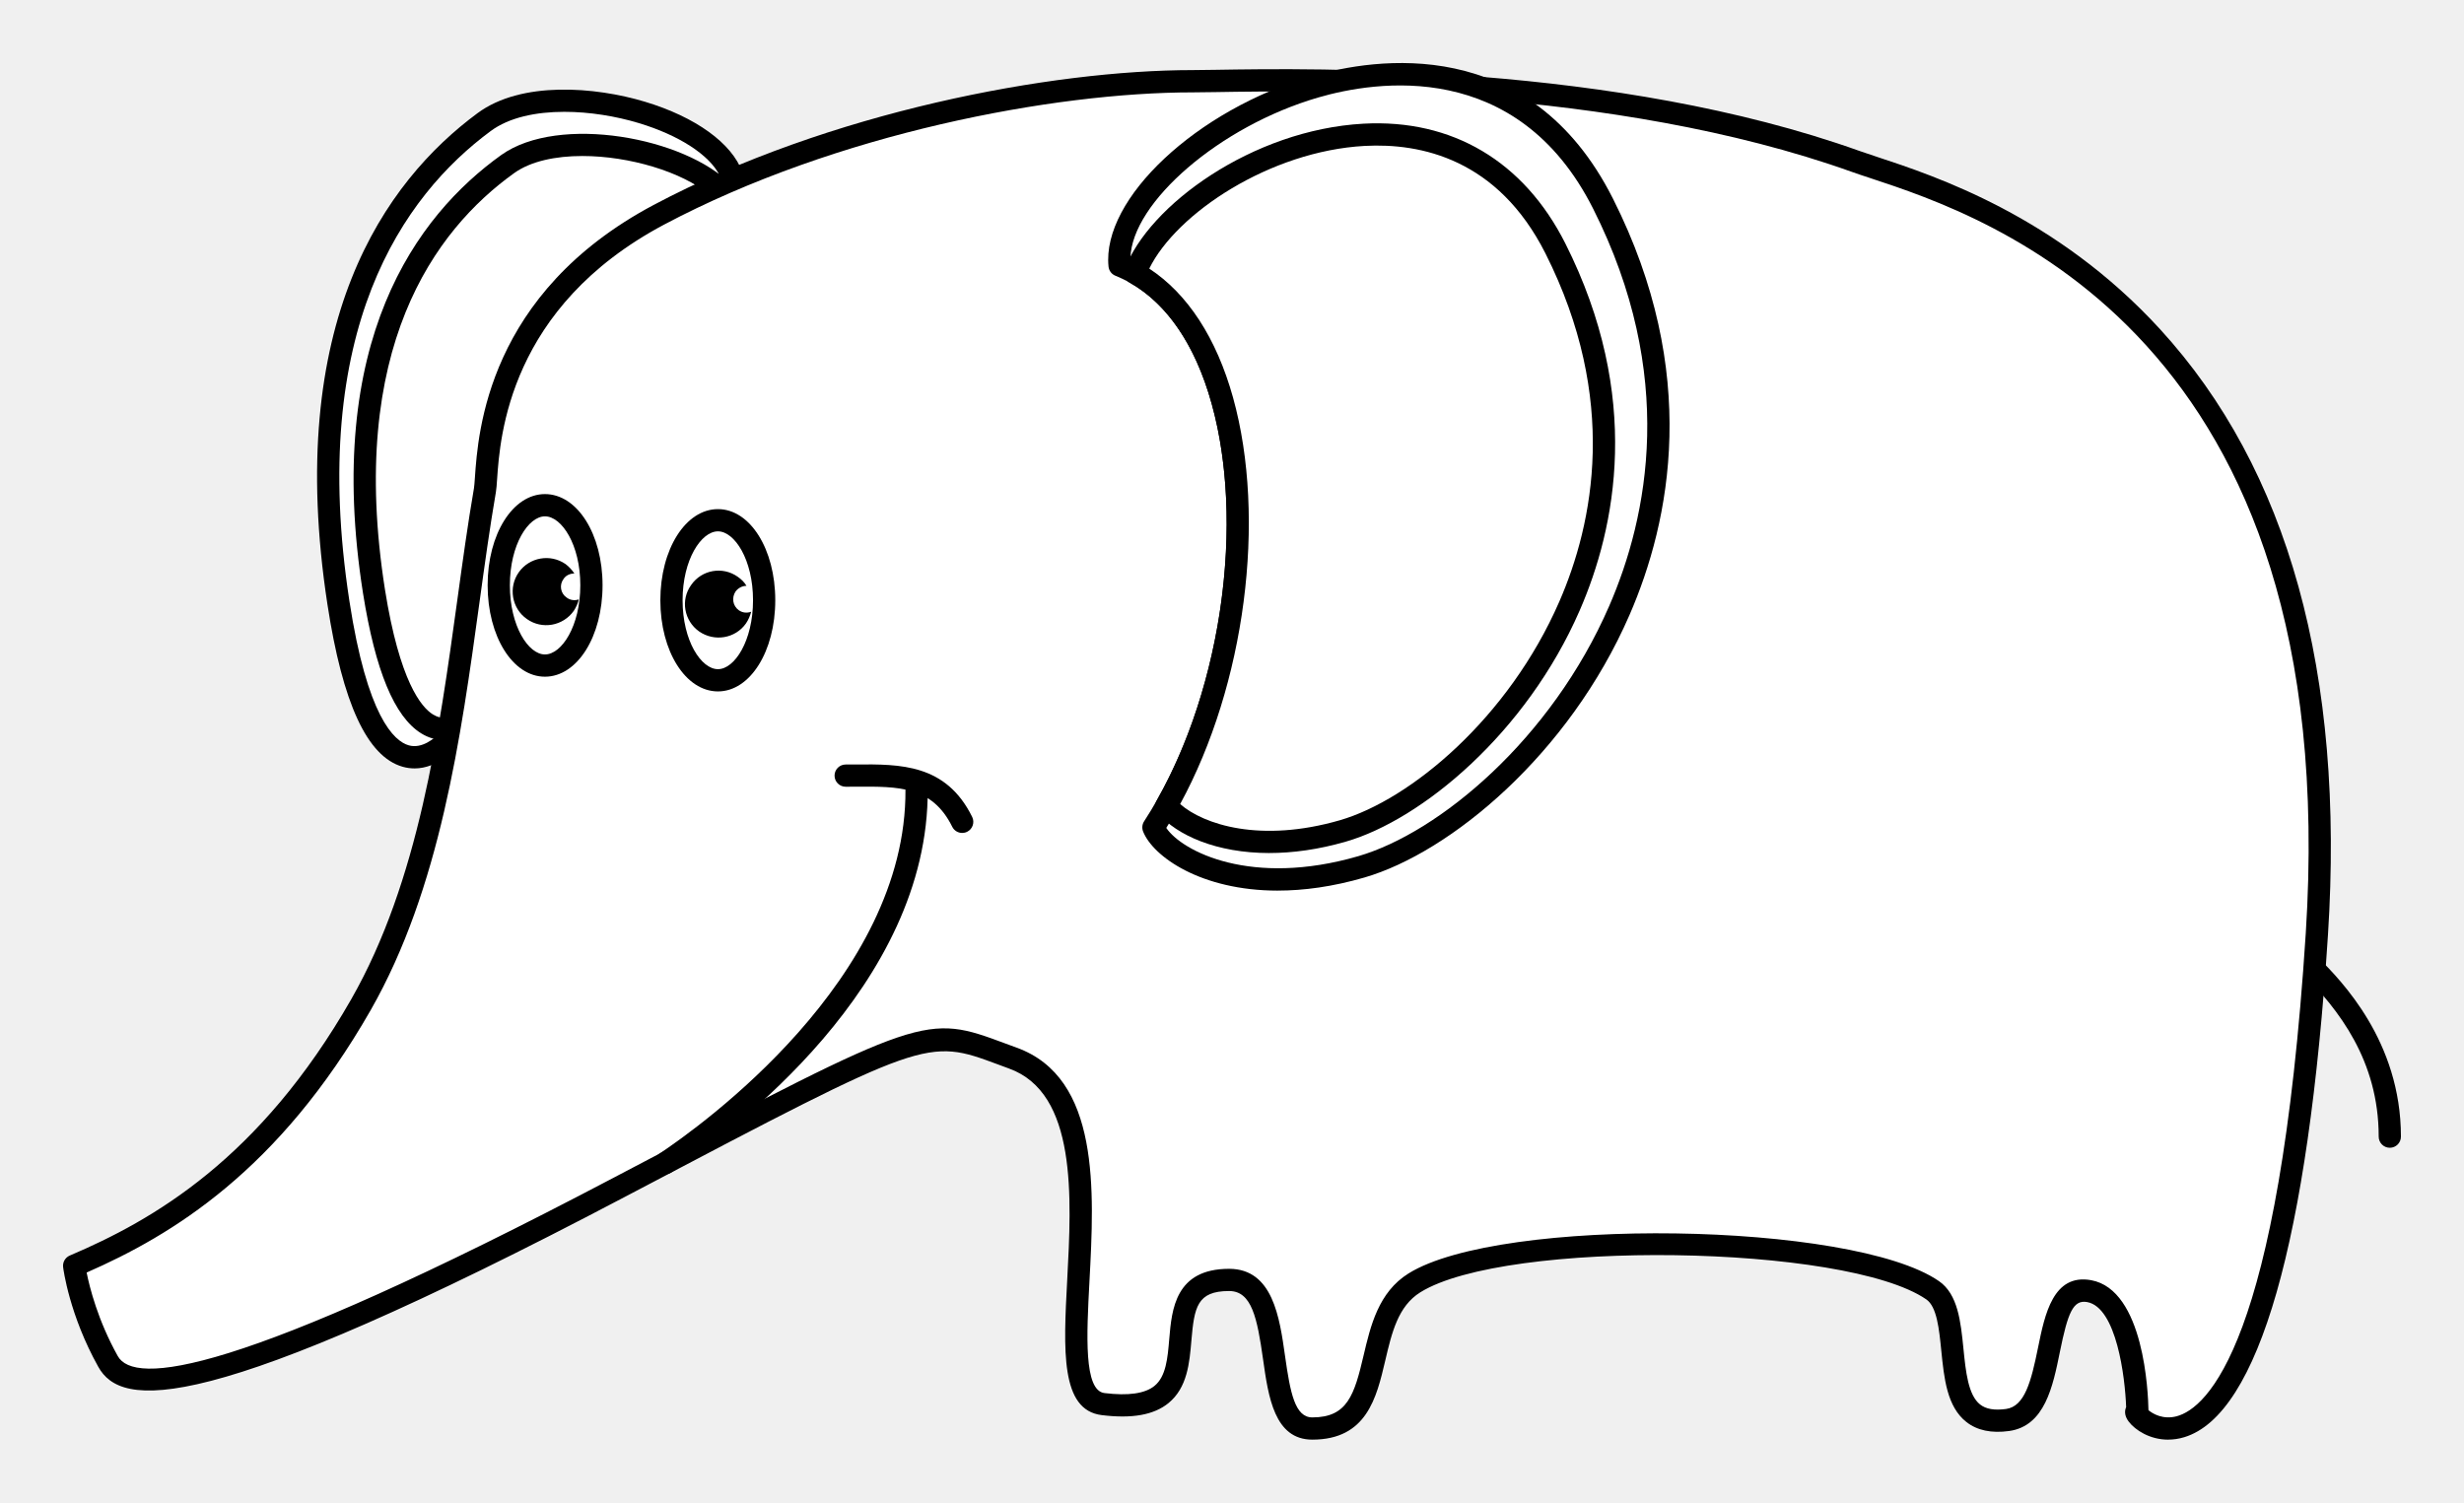
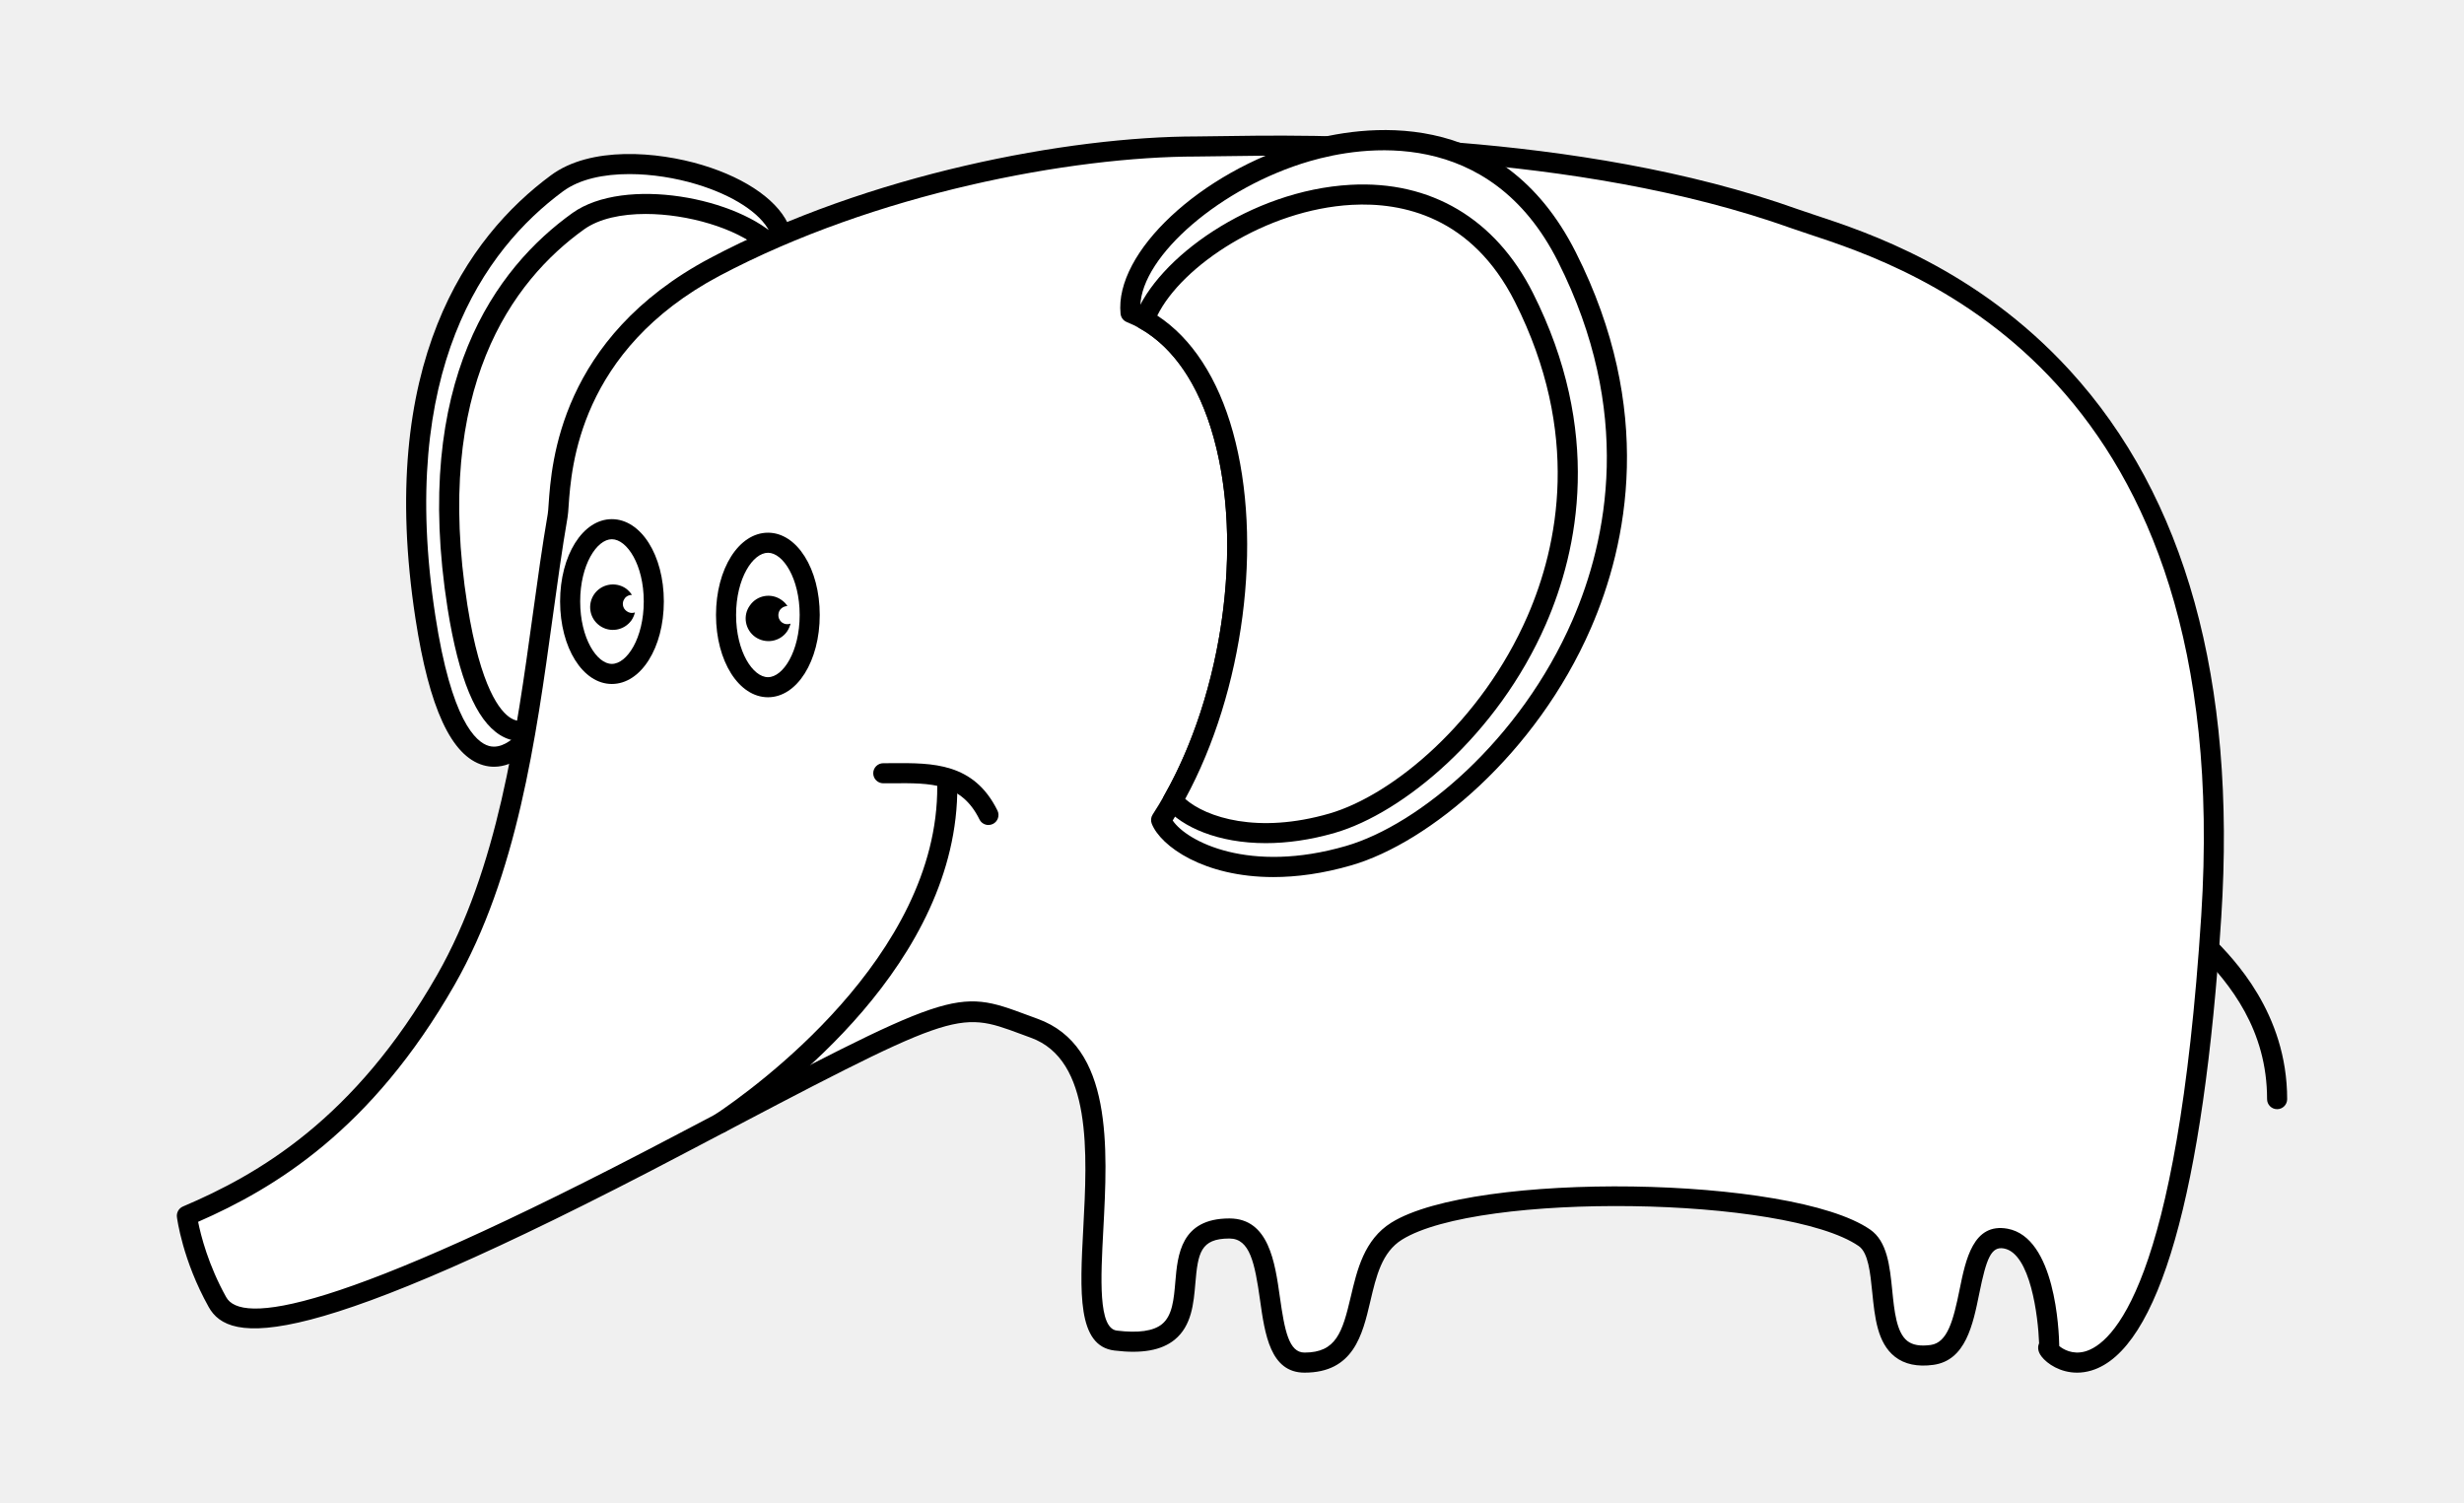
- <svg xmlns="http://www.w3.org/2000/svg" width="443.114" height="270.246" viewBox="0 0 117.241 71.503" version="1.1" id="svg5227">
+ <svg xmlns="http://www.w3.org/2000/svg" width="443.114" height="270.246" version="1.1" style="clip-rule:evenodd;fill-rule:evenodd;image-rendering:optimizeQuality;shape-rendering:geometricPrecision;text-rendering:geometricPrecision" viewBox="0 0 2623.467 1600" id="svg5227">
  <defs id="defs5221" />
  <g id="layer1" transform="translate(-4.123703,-3.846864)">
-     <path d="m 117.835,58.461 c -0.292,0 -0.529,-0.237 -0.529,-0.529 0,-3.646 -1.931,-6.063 -3.613,-7.761 -0.206,-0.208 -0.204,-0.543 0.004,-0.749 0.207,-0.206 0.542,-0.204 0.748,0.004 1.072,1.082 3.919,3.957 3.919,8.506 0,0.292 -0.237,0.529 -0.529,0.529" style="fill:#000000;fill-opacity:1;fill-rule:nonzero;stroke:none;stroke-width:0.035" id="path372" />
-     <path d="M 25.406,39.101 38.944,12.207 c -1.064,-2.94 -8.694,-4.844 -11.788,-2.548 -3.808,2.814 -9.03,9.184 -6.93,22.862 1.638,10.696 5.18,6.58 5.18,6.58 v 0" style="fill:#ffffff;fill-opacity:1;fill-rule:evenodd;stroke:none;stroke-width:0.035" id="path374" />
-     <path d="m 25.406,39.101 h 0.003 z m 5.571,-29.933 c -1.35,0 -2.627,0.264 -3.506,0.915 -4.161,3.075 -8.704,9.45 -6.723,22.357 0.845,5.517 2.13,6.673 2.822,6.871 0.646,0.185 1.244,-0.362 1.397,-0.516 l 13.394,-26.607 c -0.485,-0.969 -1.928,-1.908 -3.847,-2.486 -1.086,-0.327 -2.34,-0.534 -3.537,-0.534 z m -7.131,31.242 c -0.182,0 -0.371,-0.024 -0.568,-0.08 -1.683,-0.483 -2.853,-3.011 -3.575,-7.728 -2.062,-13.43 2.744,-20.121 7.139,-23.368 2.085,-1.547 5.6,-1.26 7.977,-0.544 2.4,0.723 4.128,1.971 4.623,3.338 0.049,0.137 0.041,0.288 -0.025,0.418 l -13.538,26.895 c -0.02,0.038 -0.043,0.074 -0.072,0.107 -0.039,0.045 -0.844,0.963 -1.961,0.963" style="fill:#000000;fill-opacity:1;fill-rule:nonzero;stroke:none;stroke-width:0.035" id="path376" />
-     <path d="m 25.727,38.457 12.81,-25.453 c -2.002,-2.072 -7.728,-3.15 -10.248,-1.358 -3.5,2.506 -8.288,8.162 -6.37,20.343 0.994,6.23 2.73,6.804 3.808,6.468 v 0" style="fill:#ffffff;fill-opacity:1;fill-rule:evenodd;stroke:none;stroke-width:0.035" id="path378" />
-     <path d="m 31.833,11.27 c -1.271,0 -2.445,0.244 -3.237,0.808 -3.802,2.722 -7.958,8.373 -6.154,19.829 0.696,4.365 1.727,5.592 2.279,5.934 0.209,0.129 0.421,0.18 0.646,0.155 L 37.887,13.121 c -1.302,-1.101 -3.828,-1.851 -6.053,-1.851 z m -6.106,27.188 h 0.004 z m -0.473,0.604 c -0.378,0 -0.748,-0.108 -1.091,-0.321 -1.272,-0.789 -2.177,-2.97 -2.767,-6.668 -1.888,-11.989 2.539,-17.959 6.585,-20.856 2.738,-1.947 8.761,-0.831 10.936,1.42 0.157,0.162 0.193,0.405 0.092,0.606 l -12.81,25.453 c -0.064,0.128 -0.178,0.225 -0.315,0.267 -0.211,0.066 -0.422,0.098 -0.63,0.098" style="fill:#000000;fill-opacity:1;fill-rule:nonzero;stroke:none;stroke-width:0.035" id="path380" />
-     <path d="m 7.653,64.078 c 3.752,-1.596 9.128,-4.522 13.65,-12.432 4.186,-7.336 4.592,-16.926 5.894,-24.473 0.196,-1.12 -0.28,-8.554 8.274,-13.104 8.554,-4.536 19.124,-6.356 25.41,-6.356 2.884,0 18.844,-0.728 31.557,3.822 3.934,1.414 23.899,6.076 21.924,36.765 -1.96,30.45 -9.31,22.554 -8.54,22.708 0,0 -0.056,-5.32 -2.296,-5.726 -2.576,-0.462 -1.204,5.754 -3.878,6.132 -3.752,0.518 -1.792,-4.956 -3.57,-6.174 -3.878,-2.674 -20.314,-3.052 -24.654,-0.35 -2.828,1.764 -0.98,6.93 -4.858,6.93 -2.772,0 -0.826,-7.056 -3.948,-7.07 -4.55,-0.014 0.238,6.678 -6.006,5.908 -3.486,-0.42 1.988,-14.196 -4.298,-16.464 -4.186,-1.526 -3.472,-1.876 -18.718,6.146 -15.246,8.022 -23.003,10.696 -24.332,8.289 -1.344,-2.408 -1.61,-4.55 -1.61,-4.55 v 0" style="fill:#ffffff;fill-opacity:1;fill-rule:evenodd;stroke:none;stroke-width:0.035" id="path382" />
-     <path d="m 62.604,64.221 c 0.005,0 0.01,0 0.015,0 2.066,0.01 2.39,2.307 2.65,4.152 0.249,1.763 0.473,2.918 1.297,2.918 1.667,0 1.997,-1.062 2.437,-2.938 0.332,-1.415 0.708,-3.019 2.141,-3.912 4.368,-2.72 21.113,-2.479 25.235,0.363 0.908,0.622 1.04,1.937 1.168,3.209 0.109,1.088 0.222,2.214 0.794,2.664 0.279,0.22 0.682,0.289 1.235,0.213 0.887,-0.125 1.191,-1.294 1.523,-2.93 0.319,-1.57 0.716,-3.521 2.521,-3.199 2.528,0.458 2.717,5.383 2.731,6.186 0.206,0.173 0.696,0.462 1.342,0.29 1.427,-0.382 4.881,-3.384 6.142,-22.971 1.834,-28.51 -15.148,-34.107 -20.729,-35.947 -0.331,-0.109 -0.616,-0.203 -0.846,-0.286 -11.477,-4.108 -25.632,-3.879 -30.284,-3.804 -0.463,0.007 -0.832,0.013 -1.094,0.013 -6.616,0 -16.963,1.946 -25.163,6.294 -7.378,3.924 -7.803,10.083 -7.942,12.107 -0.019,0.275 -0.032,0.474 -0.058,0.621 -0.289,1.676 -0.532,3.436 -0.788,5.299 -0.875,6.355 -1.867,13.559 -5.167,19.344 -4.374,7.652 -9.474,10.72 -13.518,12.491 0.14,0.703 0.533,2.276 1.48,3.972 0.768,1.39 5.489,1.044 23.624,-8.499 l 0.31,-0.163 c 14.489,-7.624 14.49,-7.624 18.324,-6.2 l 0.512,0.189 c 3.981,1.436 3.695,6.805 3.466,11.119 -0.136,2.556 -0.277,5.198 0.715,5.317 1.129,0.139 1.927,0.025 2.376,-0.339 0.554,-0.449 0.628,-1.318 0.706,-2.237 0.12,-1.408 0.285,-3.336 2.847,-3.336 z m 44.686,8.129 c -0.881,0 -1.574,-0.461 -1.876,-0.855 -0.236,-0.307 -0.186,-0.558 -0.125,-0.692 -0.05,-1.421 -0.457,-4.746 -1.856,-5 -0.669,-0.12 -0.92,0.516 -1.296,2.367 -0.335,1.654 -0.716,3.528 -2.414,3.768 -0.842,0.117 -1.527,-0.028 -2.036,-0.429 -0.925,-0.728 -1.061,-2.081 -1.193,-3.39 -0.103,-1.031 -0.21,-2.098 -0.714,-2.443 -3.822,-2.635 -20.022,-2.861 -24.076,-0.337 -1.062,0.662 -1.357,1.922 -1.67,3.256 -0.413,1.76 -0.881,3.754 -3.468,3.754 -1.805,0 -2.092,-2.034 -2.345,-3.829 -0.276,-1.955 -0.537,-3.237 -1.606,-3.242 -0.004,0 -0.009,0 -0.014,0 -1.52,0 -1.653,0.77 -1.79,2.367 -0.089,1.048 -0.191,2.237 -1.094,2.969 -0.69,0.56 -1.727,0.746 -3.17,0.568 -1.973,-0.238 -1.82,-3.105 -1.644,-6.424 0.211,-3.964 0.473,-8.898 -2.77,-10.068 l -0.519,-0.192 c -3.393,-1.26 -3.393,-1.259 -17.463,6.145 l -0.31,0.163 c -20.144,10.599 -23.962,10.03 -25.042,8.076 -1.378,-2.468 -1.661,-4.649 -1.672,-4.741 -0.029,-0.234 0.101,-0.46 0.318,-0.552 3.949,-1.68 9.04,-4.585 13.398,-12.208 3.199,-5.607 4.176,-12.703 5.038,-18.964 0.258,-1.872 0.501,-3.641 0.794,-5.336 0.017,-0.094 0.03,-0.288 0.046,-0.513 0.15,-2.169 0.605,-8.768 8.502,-12.968 8.361,-4.434 18.912,-6.418 25.659,-6.418 0.258,0 0.621,-0.006 1.077,-0.013 4.698,-0.076 19,-0.307 30.658,3.866 0.224,0.08 0.5,0.171 0.821,0.277 2.77,0.913 8.535,2.813 13.467,8.201 6.101,6.665 8.788,16.361 7.987,28.819 -0.937,14.561 -3.301,22.825 -6.835,23.9 -0.266,0.081 -0.523,0.116 -0.766,0.116" style="fill:#000000;fill-opacity:1;fill-rule:nonzero;stroke:none;stroke-width:0.035" id="path384" />
-     <path d="m 59.006,43.218 c 5.6,-8.596 5.572,-23.857 -1.61,-26.741 -0.574,-5.74 16.618,-15.61 23.003,-2.94 8.022,15.918 -4.144,29.415 -11.494,31.557 -5.782,1.68 -9.366,-0.532 -9.898,-1.876 v 0" style="fill:#ffffff;fill-opacity:1;fill-rule:evenodd;stroke:none;stroke-width:0.035" id="path386" />
-     <path d="m 59.618,43.243 c 0.755,1.115 4.046,2.822 9.139,1.342 3.846,-1.121 9.18,-5.567 11.932,-11.896 1.853,-4.261 3.225,-11.001 -0.763,-18.914 -3.608,-7.16 -10.351,-6.083 -13.083,-5.288 -4.673,1.36 -8.866,4.987 -8.932,7.636 2.145,0.99 3.772,3.086 4.719,6.086 1.96,6.209 0.662,15.186 -3.013,21.033 z m 5.307,2.982 c -3.659,0 -5.939,-1.621 -6.411,-2.813 -0.063,-0.16 -0.045,-0.34 0.048,-0.484 3.648,-5.599 4.963,-14.369 3.059,-20.4 -0.895,-2.835 -2.424,-4.758 -4.423,-5.56 -0.183,-0.073 -0.31,-0.242 -0.329,-0.439 -0.323,-3.231 4.199,-7.464 9.678,-9.059 2.986,-0.869 10.359,-2.04 14.323,5.828 4.173,8.279 2.732,15.344 0.788,19.812 -2.882,6.628 -8.524,11.301 -12.607,12.49 -1.52,0.442 -2.901,0.624 -4.128,0.624" style="fill:#000000;fill-opacity:1;fill-rule:nonzero;stroke:none;stroke-width:0.035" id="path388" />
-     <path d="m 59.622,42.196 c 4.788,-8.414 4.69,-21.897 -1.484,-25.354 1.876,-5.026 14.868,-11.326 19.992,-1.176 7.042,13.972 -3.64,25.845 -10.108,27.721 -4.452,1.288 -7.42,-0.042 -8.4,-1.19 v 0" style="fill:#ffffff;fill-opacity:1;fill-rule:evenodd;stroke:none;stroke-width:0.035" id="path390" />
-     <path d="m 60.277,42.106 c 1.114,0.976 3.82,1.864 7.598,0.771 3.362,-0.975 8.029,-4.862 10.443,-10.404 1.627,-3.734 2.832,-9.639 -0.66,-16.569 -2.268,-4.493 -5.93,-5.259 -8.602,-5.114 -4.502,0.248 -8.952,3.201 -10.249,5.838 1.825,1.195 3.198,3.303 3.986,6.133 1.61,5.785 0.573,13.675 -2.515,19.345 z m 4.247,2.331 c -2.509,0 -4.402,-0.841 -5.304,-1.898 -0.145,-0.17 -0.168,-0.412 -0.058,-0.605 3.111,-5.466 4.184,-13.234 2.61,-18.889 -0.768,-2.76 -2.115,-4.746 -3.893,-5.743 -0.228,-0.127 -0.328,-0.402 -0.237,-0.647 1.135,-3.041 6.077,-6.632 11.354,-6.923 4.223,-0.232 7.635,1.789 9.606,5.693 3.678,7.297 2.403,13.527 0.686,17.469 -2.544,5.841 -7.519,9.954 -11.119,10.998 -1.314,0.38 -2.54,0.544 -3.646,0.544" style="fill:#000000;fill-opacity:1;fill-rule:nonzero;stroke:none;stroke-width:0.035" id="path392" />
-     <path d="m 35.78,59.721 c -0.171,0 -0.339,-0.083 -0.441,-0.236 -0.162,-0.243 -0.096,-0.572 0.147,-0.734 1.969,-1.312 11.787,-8.316 11.721,-17.336 -0.002,-0.292 0.233,-0.531 0.525,-0.533 0.001,0 0.002,0 0.004,0 0.29,0 0.527,0.235 0.529,0.525 0.068,9.324 -9.315,16.306 -12.192,18.224 -0.09,0.06 -0.192,0.089 -0.293,0.089" style="fill:#000000;fill-opacity:1;fill-rule:nonzero;stroke:none;stroke-width:0.035" id="path394" />
-     <path d="m 49.906,43.481 c -0.195,0 -0.382,-0.108 -0.474,-0.295 -0.955,-1.931 -2.549,-1.92 -4.573,-1.906 -0.165,0.001 -0.331,0.002 -0.497,0.002 -0.292,0 -0.529,-0.237 -0.529,-0.529 0,-0.292 0.237,-0.529 0.529,-0.529 l 0.49,-0.002 c 2.105,-0.015 4.281,-0.03 5.529,2.495 0.129,0.262 0.022,0.58 -0.24,0.709 -0.075,0.037 -0.155,0.055 -0.234,0.055" style="fill:#000000;fill-opacity:1;fill-rule:nonzero;stroke:none;stroke-width:0.035" id="path396" />
-     <path d="m 40.484,32.409 c 0,2.1 -0.98,3.808 -2.198,3.808 -1.218,0 -2.212,-1.708 -2.212,-3.808 0,-2.1 0.994,-3.808 2.212,-3.808 1.218,0 2.198,1.708 2.198,3.808 v 0" style="fill:#ffffff;fill-opacity:1;fill-rule:evenodd;stroke:none;stroke-width:0.035" id="path398" />
-     <path d="m 38.285,29.13 c -0.796,0 -1.683,1.347 -1.683,3.279 0,1.932 0.887,3.279 1.683,3.279 0.79,0 1.669,-1.347 1.669,-3.279 0,-1.933 -0.879,-3.279 -1.669,-3.279 z m 0,7.616 c -1.537,0 -2.741,-1.905 -2.741,-4.337 0,-2.432 1.204,-4.337 2.741,-4.337 1.529,0 2.727,1.905 2.727,4.337 0,2.432 -1.198,4.337 -2.727,4.337" style="fill:#000000;fill-opacity:1;fill-rule:nonzero;stroke:none;stroke-width:0.035" id="path400" />
-     <path d="m 32.266,31.695 c 0,2.114 -0.994,3.822 -2.212,3.822 -1.218,0 -2.198,-1.708 -2.198,-3.822 0,-2.1 0.98,-3.808 2.198,-3.808 1.218,0 2.212,1.708 2.212,3.808 v 0" style="fill:#ffffff;fill-opacity:1;fill-rule:evenodd;stroke:none;stroke-width:0.035" id="path402" />
-     <path d="m 30.053,28.416 c -0.789,0 -1.669,1.347 -1.669,3.279 0,1.941 0.879,3.293 1.669,3.293 0.796,0 1.683,-1.353 1.683,-3.293 0,-1.932 -0.887,-3.279 -1.683,-3.279 z m 0,7.63 c -1.529,0 -2.727,-1.911 -2.727,-4.352 0,-2.432 1.198,-4.337 2.727,-4.337 1.537,0 2.741,1.905 2.741,4.337 0,2.44 -1.204,4.352 -2.741,4.352" style="fill:#000000;fill-opacity:1;fill-rule:nonzero;stroke:none;stroke-width:0.035" id="path404" />
-     <path d="m 31.033,30.687 c 0.168,0.126 0.308,0.28 0.42,0.448 -0.196,0 -0.406,0.084 -0.518,0.266 -0.21,0.28 -0.14,0.686 0.154,0.882 0.168,0.126 0.392,0.154 0.574,0.084 -0.042,0.182 -0.126,0.378 -0.238,0.546 -0.518,0.728 -1.512,0.896 -2.226,0.392 -0.728,-0.504 -0.896,-1.512 -0.392,-2.226 0.504,-0.714 1.498,-0.896 2.226,-0.392 v 0" style="fill:#000000;fill-opacity:1;fill-rule:evenodd;stroke:none;stroke-width:0.035" id="path406" />
-     <path d="m 39.223,31.289 c 0.182,0.126 0.322,0.266 0.42,0.434 -0.196,0 -0.392,0.098 -0.518,0.266 -0.196,0.294 -0.14,0.686 0.154,0.896 0.182,0.126 0.392,0.14 0.588,0.07 -0.056,0.196 -0.126,0.378 -0.252,0.56 -0.504,0.714 -1.498,0.882 -2.226,0.378 -0.714,-0.504 -0.896,-1.498 -0.378,-2.212 0.504,-0.728 1.498,-0.896 2.212,-0.392 v 0" style="fill:#000000;fill-opacity:1;fill-rule:evenodd;stroke:none;stroke-width:0.035" id="path408" />
+     <path d="m 2428.616,1184.841 c -5.907,0 -10.688,-4.781 -10.688,-10.688 0,-73.643 -38.998,-122.468 -72.98,-156.77 -4.154,-4.197 -4.119,-10.966 0.08,-15.12 4.19,-4.154 10.952,-4.119 15.113,0.081 21.655,21.854 79.165,79.928 79.165,171.812 0,5.907 -4.781,10.688 -10.688,10.688" style="fill:#000000;fill-opacity:1;fill-rule:nonzero;stroke:none;stroke-width:0.713" id="path372" />
+     <path d="M 561.674,793.81 835.126,250.583 C 813.628,191.198 659.516,152.742 597.017,199.115 520.104,255.956 414.623,384.623 457.042,660.904 490.126,876.952 561.674,793.81 561.674,793.81 v 0" style="fill:#ffffff;fill-opacity:1;fill-rule:evenodd;stroke:none;stroke-width:0.713" id="path374" />
+     <path d="m 561.674,793.81 h 0.065 z M 674.195,189.203 c -27.277,0 -53.064,5.323 -70.807,18.491 -84.046,62.114 -175.81,190.866 -135.785,451.585 17.066,111.43 43.031,134.788 56.991,138.792 13.04,3.741 25.132,-7.304 28.224,-10.432 L 823.348,250.213 c -9.791,-19.581 -38.941,-38.542 -77.712,-50.221 -21.933,-6.606 -47.271,-10.788 -71.441,-10.788 z M 530.165,820.239 c -3.67,0 -7.503,-0.485 -11.472,-1.624 -34.003,-9.748 -57.625,-60.81 -72.218,-156.093 -41.649,-271.264 55.423,-406.408 144.194,-472.007 42.105,-31.246 113.119,-25.453 161.131,-10.988 48.475,14.6 83.384,39.803 93.374,67.422 0.998,2.757 0.819,5.815 -0.499,8.437 L 571.223,798.62 c -0.399,0.778 -0.876,1.503 -1.454,2.166 -0.784,0.913 -17.044,19.453 -39.604,19.453" style="fill:#000000;fill-opacity:1;fill-rule:nonzero;stroke:none;stroke-width:0.713" id="path376" />
+     <path d="M 568.173,780.806 826.925,266.701 C 786.487,224.846 670.824,203.077 619.926,239.268 549.226,289.888 452.517,404.133 491.259,650.158 c 20.073,125.838 55.145,137.431 76.914,130.648 v 0" style="fill:#ffffff;fill-opacity:1;fill-rule:evenodd;stroke:none;stroke-width:0.713" id="path378" />
+     <path d="m 691.51,231.658 c -25.681,0 -49.38,4.938 -65.392,16.325 -76.8,54.988 -160.739,169.126 -124.299,400.508 14.059,88.165 34.88,112.941 46.038,119.86 4.218,2.615 8.501,3.634 13.04,3.135 L 813.778,269.039 C 787.47,246.807 736.465,231.658 691.51,231.658 Z M 568.173,780.806 h 0.071 z m -9.548,12.192 c -7.632,0 -15.099,-2.18 -22.032,-6.484 C 510.897,770.581 492.62,726.53 480.699,651.84 442.563,409.669 531.982,289.09 613.705,230.582 c 55.295,-39.326 176.95,-16.795 220.901,28.688 3.164,3.271 3.905,8.18 1.867,12.235 L 577.721,785.609 c -1.297,2.587 -3.598,4.539 -6.363,5.401 -4.261,1.325 -8.522,1.988 -12.733,1.988" style="fill:#000000;fill-opacity:1;fill-rule:nonzero;stroke:none;stroke-width:0.713" id="path380" />
+     <path d="m 203.1,1298.302 c 75.788,-32.243 184.375,-91.343 275.718,-251.113 C 563.37,899.005 571.572,705.303 597.865,552.88 601.827,530.256 592.215,380.098 764.996,288.192 937.778,196.571 1151.275,159.81 1278.246,159.81 c 58.252,0 380.628,-14.707 637.399,77.199 79.465,28.559 482.716,122.724 442.842,742.594 -39.59,615.053 -188.052,455.568 -172.504,458.675 0,0 -1.125,-107.454 -46.373,-115.655 -52.031,-9.335 -24.32,116.218 -78.332,123.857 -75.788,10.46 -36.198,-100.108 -72.111,-124.705 -78.332,-54.012 -410.32,-61.651 -497.979,-7.076 -57.126,35.635 -19.795,139.982 -98.126,139.982 -55.993,0 -16.688,-142.526 -79.75,-142.811 -91.906,-0.279 4.81,134.895 -121.313,119.339 -70.415,-8.486 40.153,-286.741 -86.811,-332.558 -84.552,-30.818 -70.13,-37.887 -378.084,124.142 -307.954,162.036 -464.617,216.048 -491.481,167.416 -27.149,-48.639 -32.521,-91.906 -32.521,-91.906 v 0" style="fill:#ffffff;fill-opacity:1;fill-rule:evenodd;stroke:none;stroke-width:0.713" id="path382" />
+     <path d="m 1313.026,1301.181 c 0.101,0 0.206,0 0.313,0 41.727,0.202 48.269,46.594 53.528,83.868 5.024,35.607 9.555,58.943 26.194,58.943 33.668,0 40.338,-21.441 49.231,-59.335 6.705,-28.581 14.301,-60.974 43.238,-79.023 88.236,-54.946 426.453,-50.072 509.708,7.339 18.341,12.562 21.014,39.127 23.593,64.814 2.202,21.982 4.489,44.72 16.04,53.805 5.629,4.439 13.781,5.836 24.947,4.297 17.921,-2.53 24.056,-26.13 30.761,-59.185 6.434,-31.702 14.465,-71.128 50.919,-64.608 51.062,9.256 54.874,108.722 55.159,124.94 4.168,3.484 14.066,9.327 27.099,5.864 28.823,-7.71 98.597,-68.356 124.064,-463.99 37.039,-575.862 -305.973,-688.917 -418.693,-726.07 -6.691,-2.209 -12.441,-4.104 -17.095,-5.779 -231.81,-82.97 -517.739,-78.346 -611.697,-76.835 -9.356,0.141 -16.802,0.271 -22.089,0.271 -133.641,0 -342.62,39.312 -508.247,127.135 -149.018,79.265 -157.604,203.664 -160.426,244.543 -0.378,5.558 -0.656,9.57 -1.176,12.548 -5.843,33.861 -10.738,69.403 -15.919,107.041 -17.671,128.368 -37.709,273.865 -104.376,390.718 -88.357,154.554 -191.358,216.533 -273.039,252.296 2.836,14.201 10.774,45.967 29.885,80.22 15.52,28.082 110.86,21.078 477.173,-171.663 l 6.271,-3.299 C 1021.054,1056.046 1021.061,1056.046 1098.509,1084.798 l 10.332,3.812 c 80.405,29.008 74.633,137.453 70.002,224.585 -2.751,51.618 -5.586,104.989 14.437,107.404 22.795,2.807 38.927,0.507 47.991,-6.848 11.18,-9.071 12.676,-26.614 14.258,-45.183 2.43,-28.445 5.75,-67.387 57.496,-67.387 z m 902.592,164.195 c -17.786,0 -31.787,-9.313 -37.901,-17.273 -4.76,-6.206 -3.748,-11.265 -2.523,-13.98 -1.004,-28.702 -9.228,-95.861 -37.495,-100.984 -13.517,-2.43 -18.584,10.432 -26.172,47.813 -6.776,33.405 -14.458,71.263 -48.753,76.109 -17.009,2.358 -30.84,-0.57 -41.129,-8.665 -18.69,-14.714 -21.434,-42.041 -24.092,-68.47 -2.088,-20.828 -4.247,-42.369 -14.422,-49.337 -77.199,-53.228 -404.413,-57.796 -486.301,-6.812 -21.441,13.375 -27.412,38.82 -33.725,65.762 -8.344,35.542 -17.793,75.831 -70.045,75.831 -36.455,0 -42.248,-41.086 -47.357,-77.334 -5.572,-39.49 -10.838,-65.377 -32.443,-65.477 -0.08,0 -0.182,0 -0.279,0 -30.711,0 -33.397,15.555 -36.155,47.82 -1.804,21.177 -3.855,45.176 -22.096,59.976 -13.931,11.308 -34.88,15.063 -64.038,11.465 -39.846,-4.803 -36.768,-62.712 -33.198,-129.757 4.261,-80.07 9.563,-179.722 -55.943,-203.35 l -10.482,-3.869 c -68.527,-25.445 -68.527,-25.424 -352.724,124.114 l -6.271,3.299 c -406.879,214.088 -484.006,202.595 -505.81,163.119 -27.825,-49.851 -33.54,-93.908 -33.775,-95.761 -0.584,-4.731 2.038,-9.284 6.427,-11.151 79.757,-33.925 182.601,-92.619 270.623,-246.581 64.622,-113.254 84.353,-256.578 101.761,-383.036 5.209,-37.816 10.125,-73.536 16.033,-107.782 0.335,-1.903 0.606,-5.822 0.919,-10.361 3.021,-43.808 12.22,-177.107 171.72,-261.944 168.884,-89.555 381.989,-129.636 518.273,-129.636 5.209,0 12.534,-0.121 21.747,-0.271 94.892,-1.545 383.771,-6.192 619.25,78.097 4.525,1.624 10.097,3.456 16.574,5.594 55.957,18.441 172.389,56.812 272.012,165.649 123.23,134.624 177.506,330.471 161.324,582.097 -18.933,294.109 -66.674,461.04 -138.066,482.745 -5.38,1.638 -10.567,2.344 -15.47,2.344" style="fill:#000000;fill-opacity:1;fill-rule:nonzero;stroke:none;stroke-width:0.713" id="path384" />
+     <path d="M 1240.352,876.952 C 1353.471,703.322 1352.901,395.083 1207.831,336.831 1196.237,220.891 1543.496,21.524 1672.448,277.447 c 162.036,321.528 -83.704,594.132 -232.166,637.399 -116.789,33.932 -189.185,-10.745 -199.93,-37.894 v 0" style="fill:#ffffff;fill-opacity:1;fill-rule:evenodd;stroke:none;stroke-width:0.713" id="path386" />
+     <path d="m 1252.708,877.472 c 15.242,22.524 81.716,56.998 184.596,27.106 77.683,-22.638 185.415,-112.442 241.009,-240.282 37.431,-86.07 65.135,-222.212 -15.405,-382.039 -72.866,-144.614 -209.079,-122.867 -264.253,-106.806 -94.379,27.462 -179.073,100.727 -180.406,154.241 43.316,19.995 76.187,62.328 95.319,122.938 39.59,125.418 13.368,306.743 -60.859,424.842 z m 107.197,60.233 c -73.907,0 -119.96,-32.749 -129.486,-56.819 -1.276,-3.228 -0.913,-6.862 0.976,-9.769 73.679,-113.09 100.236,-290.233 61.786,-412.052 -18.078,-57.268 -48.967,-96.103 -89.334,-112.314 -3.691,-1.483 -6.256,-4.895 -6.648,-8.857 -6.527,-65.263 84.823,-150.771 195.476,-182.971 60.318,-17.55 209.243,-41.215 289.314,117.715 84.281,167.224 55.181,309.921 15.926,400.181 -58.216,133.876 -172.169,228.254 -254.64,252.289 -30.704,8.921 -58.601,12.598 -83.369,12.598" style="fill:#000000;fill-opacity:1;fill-rule:nonzero;stroke:none;stroke-width:0.713" id="path388" />
+     <path d="m 1252.8,856.309 c 96.709,-169.953 94.728,-442.279 -29.977,-512.124 37.894,-101.518 300.315,-228.774 403.815,-23.757 142.241,282.224 -73.522,522.021 -204.17,559.915 -89.925,26.016 -149.873,-0.848 -169.667,-24.035 v 0" style="fill:#ffffff;fill-opacity:1;fill-rule:evenodd;stroke:none;stroke-width:0.713" id="path390" />
+     <path d="m 1266.032,854.499 c 22.503,19.724 77.163,37.644 153.464,15.577 67.907,-19.695 162.172,-98.205 210.939,-210.155 32.856,-75.417 57.204,-194.7 -13.339,-334.675 -45.818,-90.759 -119.774,-106.228 -173.758,-103.286 -90.93,5.017 -180.819,64.665 -207.02,117.914 36.868,24.127 64.601,66.724 80.505,123.886 32.521,116.838 11.579,276.21 -50.791,390.739 z m 85.778,47.086 c -50.684,0 -88.913,-16.98 -107.141,-38.336 -2.929,-3.427 -3.392,-8.316 -1.161,-12.228 62.834,-110.411 84.517,-267.31 52.722,-381.526 -15.52,-55.758 -42.711,-95.868 -78.631,-115.991 -4.603,-2.572 -6.634,-8.116 -4.788,-13.061 22.923,-61.415 122.753,-133.947 229.344,-139.833 85.308,-4.689 154.212,36.134 194.023,115 74.284,147.393 48.54,273.231 13.852,352.845 -51.39,117.986 -151.882,201.063 -224.585,222.148 -26.536,7.682 -51.297,10.981 -73.636,10.981" style="fill:#000000;fill-opacity:1;fill-rule:nonzero;stroke:none;stroke-width:0.713" id="path392" />
+     <path d="m 771.224,1210.294 c -3.456,0 -6.848,-1.666 -8.907,-4.76 -3.271,-4.909 -1.945,-11.543 2.964,-14.821 39.768,-26.507 238.08,-167.979 236.748,-350.166 -0.042,-5.9 4.703,-10.717 10.61,-10.767 0.022,0 0.048,0 0.079,0 5.864,0 10.646,4.739 10.688,10.61 1.375,188.322 -188.144,329.366 -246.268,368.108 -1.817,1.218 -3.876,1.796 -5.914,1.796" style="fill:#000000;fill-opacity:1;fill-rule:nonzero;stroke:none;stroke-width:0.713" id="path394" />
+     <path d="m 1056.547,882.267 c -3.933,0 -7.724,-2.18 -9.584,-5.957 -19.282,-39.013 -51.49,-38.778 -92.362,-38.493 -3.328,0.02 -6.684,0.04 -10.04,0.04 -5.907,0 -10.688,-4.781 -10.688,-10.688 0,-5.907 4.781,-10.688 10.688,-10.688 l 9.89,-0.04 c 42.518,-0.299 86.469,-0.612 111.672,50.392 2.615,5.294 0.449,11.707 -4.845,14.322 -1.525,0.747 -3.135,1.105 -4.731,1.105" style="fill:#000000;fill-opacity:1;fill-rule:nonzero;stroke:none;stroke-width:0.713" id="path396" />
+     <path d="m 866.229,658.637 c 0,42.419 -19.795,76.921 -44.4,76.921 -24.598,0 -44.678,-34.502 -44.678,-76.921 0,-42.411 20.08,-76.914 44.678,-76.914 24.605,0 44.4,34.502 44.4,76.914 v 0" style="fill:#ffffff;fill-opacity:1;fill-rule:evenodd;stroke:none;stroke-width:0.713" id="path398" />
+     <path d="m 821.83,592.412 c -16.075,0 -33.989,27.198 -33.989,66.232 0,39.027 17.914,66.225 33.989,66.225 15.947,0 33.711,-27.198 33.711,-66.225 0,-39.034 -17.764,-66.232 -33.711,-66.232 z m 0,153.834 c -31.046,0 -55.366,-38.478 -55.366,-87.602 0,-49.131 24.32,-87.609 55.366,-87.609 30.889,0 55.088,38.478 55.088,87.609 0,49.124 -24.199,87.602 -55.088,87.602" style="fill:#000000;fill-opacity:1;fill-rule:nonzero;stroke:none;stroke-width:0.713" id="path400" />
+     <path d="m 700.239,644.215 c 0,42.704 -20.08,77.206 -44.685,77.206 -24.598,0 -44.392,-34.502 -44.392,-77.206 0,-42.411 19.795,-76.914 44.392,-76.914 24.605,0 44.685,34.502 44.685,76.914 v 0" style="fill:#ffffff;fill-opacity:1;fill-rule:evenodd;stroke:none;stroke-width:0.713" id="path402" />
+     <path d="m 655.554,577.99 c -15.94,0 -33.704,27.198 -33.704,66.225 0,39.198 17.764,66.517 33.704,66.517 16.075,0 33.996,-27.32 33.996,-66.517 0,-39.027 -17.921,-66.225 -33.996,-66.225 z m 0,154.12 c -30.889,0 -55.081,-38.606 -55.081,-87.894 0,-49.124 24.191,-87.602 55.081,-87.602 31.046,0 55.373,38.478 55.373,87.602 0,49.288 -24.327,87.894 -55.373,87.894" style="fill:#000000;fill-opacity:1;fill-rule:nonzero;stroke:none;stroke-width:0.713" id="path404" />
+     <path d="m 670.596,630.466 c 2.545,1.909 4.668,4.246 6.368,6.791 -2.973,0 -6.155,1.273 -7.855,4.032 -3.182,4.246 -2.117,10.4 2.337,13.368 2.545,1.909 5.941,2.337 8.7,1.273 -0.636,2.759 -1.909,5.732 -3.609,8.277 -7.85,11.037 -22.918,13.582 -33.741,5.941 -11.031,-7.636 -13.582,-22.918 -5.941,-33.741 7.641,-10.823 22.709,-13.582 33.741,-5.941 v 0" style="fill:#000000;fill-opacity:1;fill-rule:evenodd;stroke:none;stroke-width:0.535" id="path406" />
+     <path d="m 836.088,642.572 c 2.761,1.91 4.885,4.035 6.373,6.582 -2.975,0 -5.945,1.488 -7.855,4.035 -2.975,4.457 -2.124,10.402 2.333,13.592 2.761,1.91 5.945,2.124 8.92,1.06 -0.851,2.975 -1.91,5.736 -3.826,8.497 -7.641,10.831 -22.72,13.378 -33.765,5.731 -10.825,-7.647 -13.586,-22.72 -5.731,-33.551 7.647,-11.044 22.72,-13.592 33.551,-5.945 v 0" style="fill:#000000;fill-opacity:1;fill-rule:evenodd;stroke:none;stroke-width:0.535" id="path408" />
  </g>
</svg>
